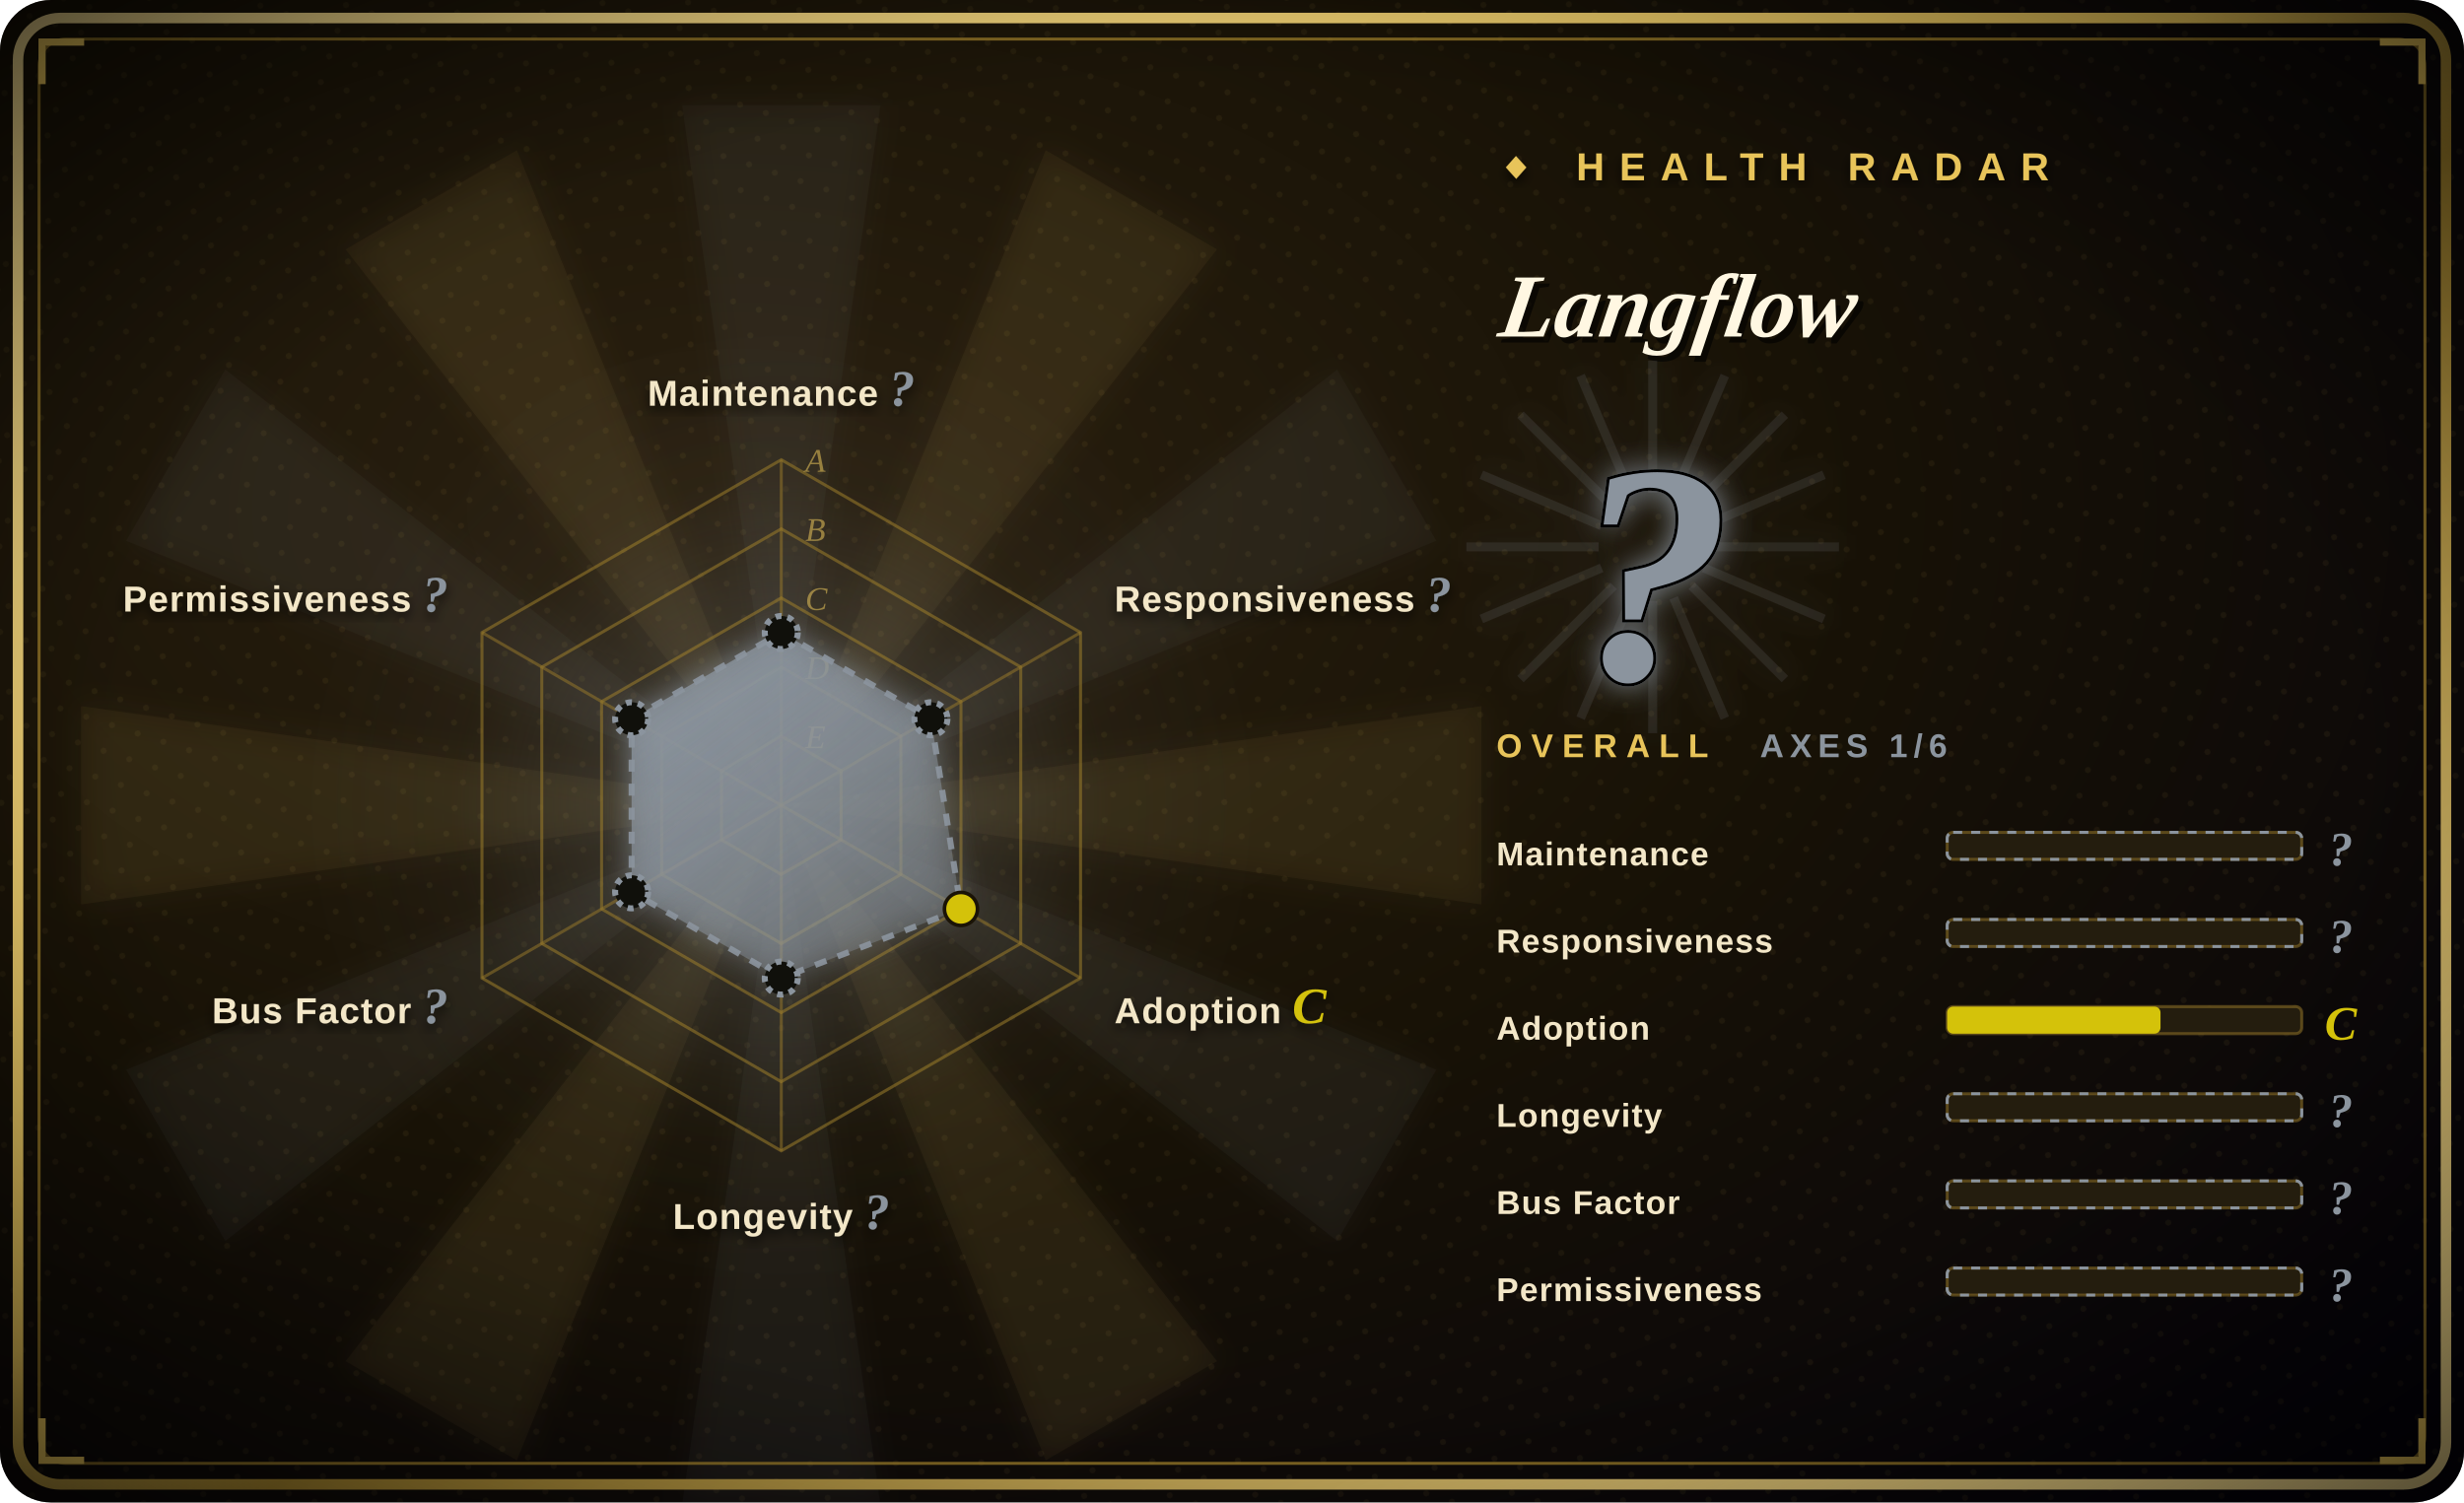
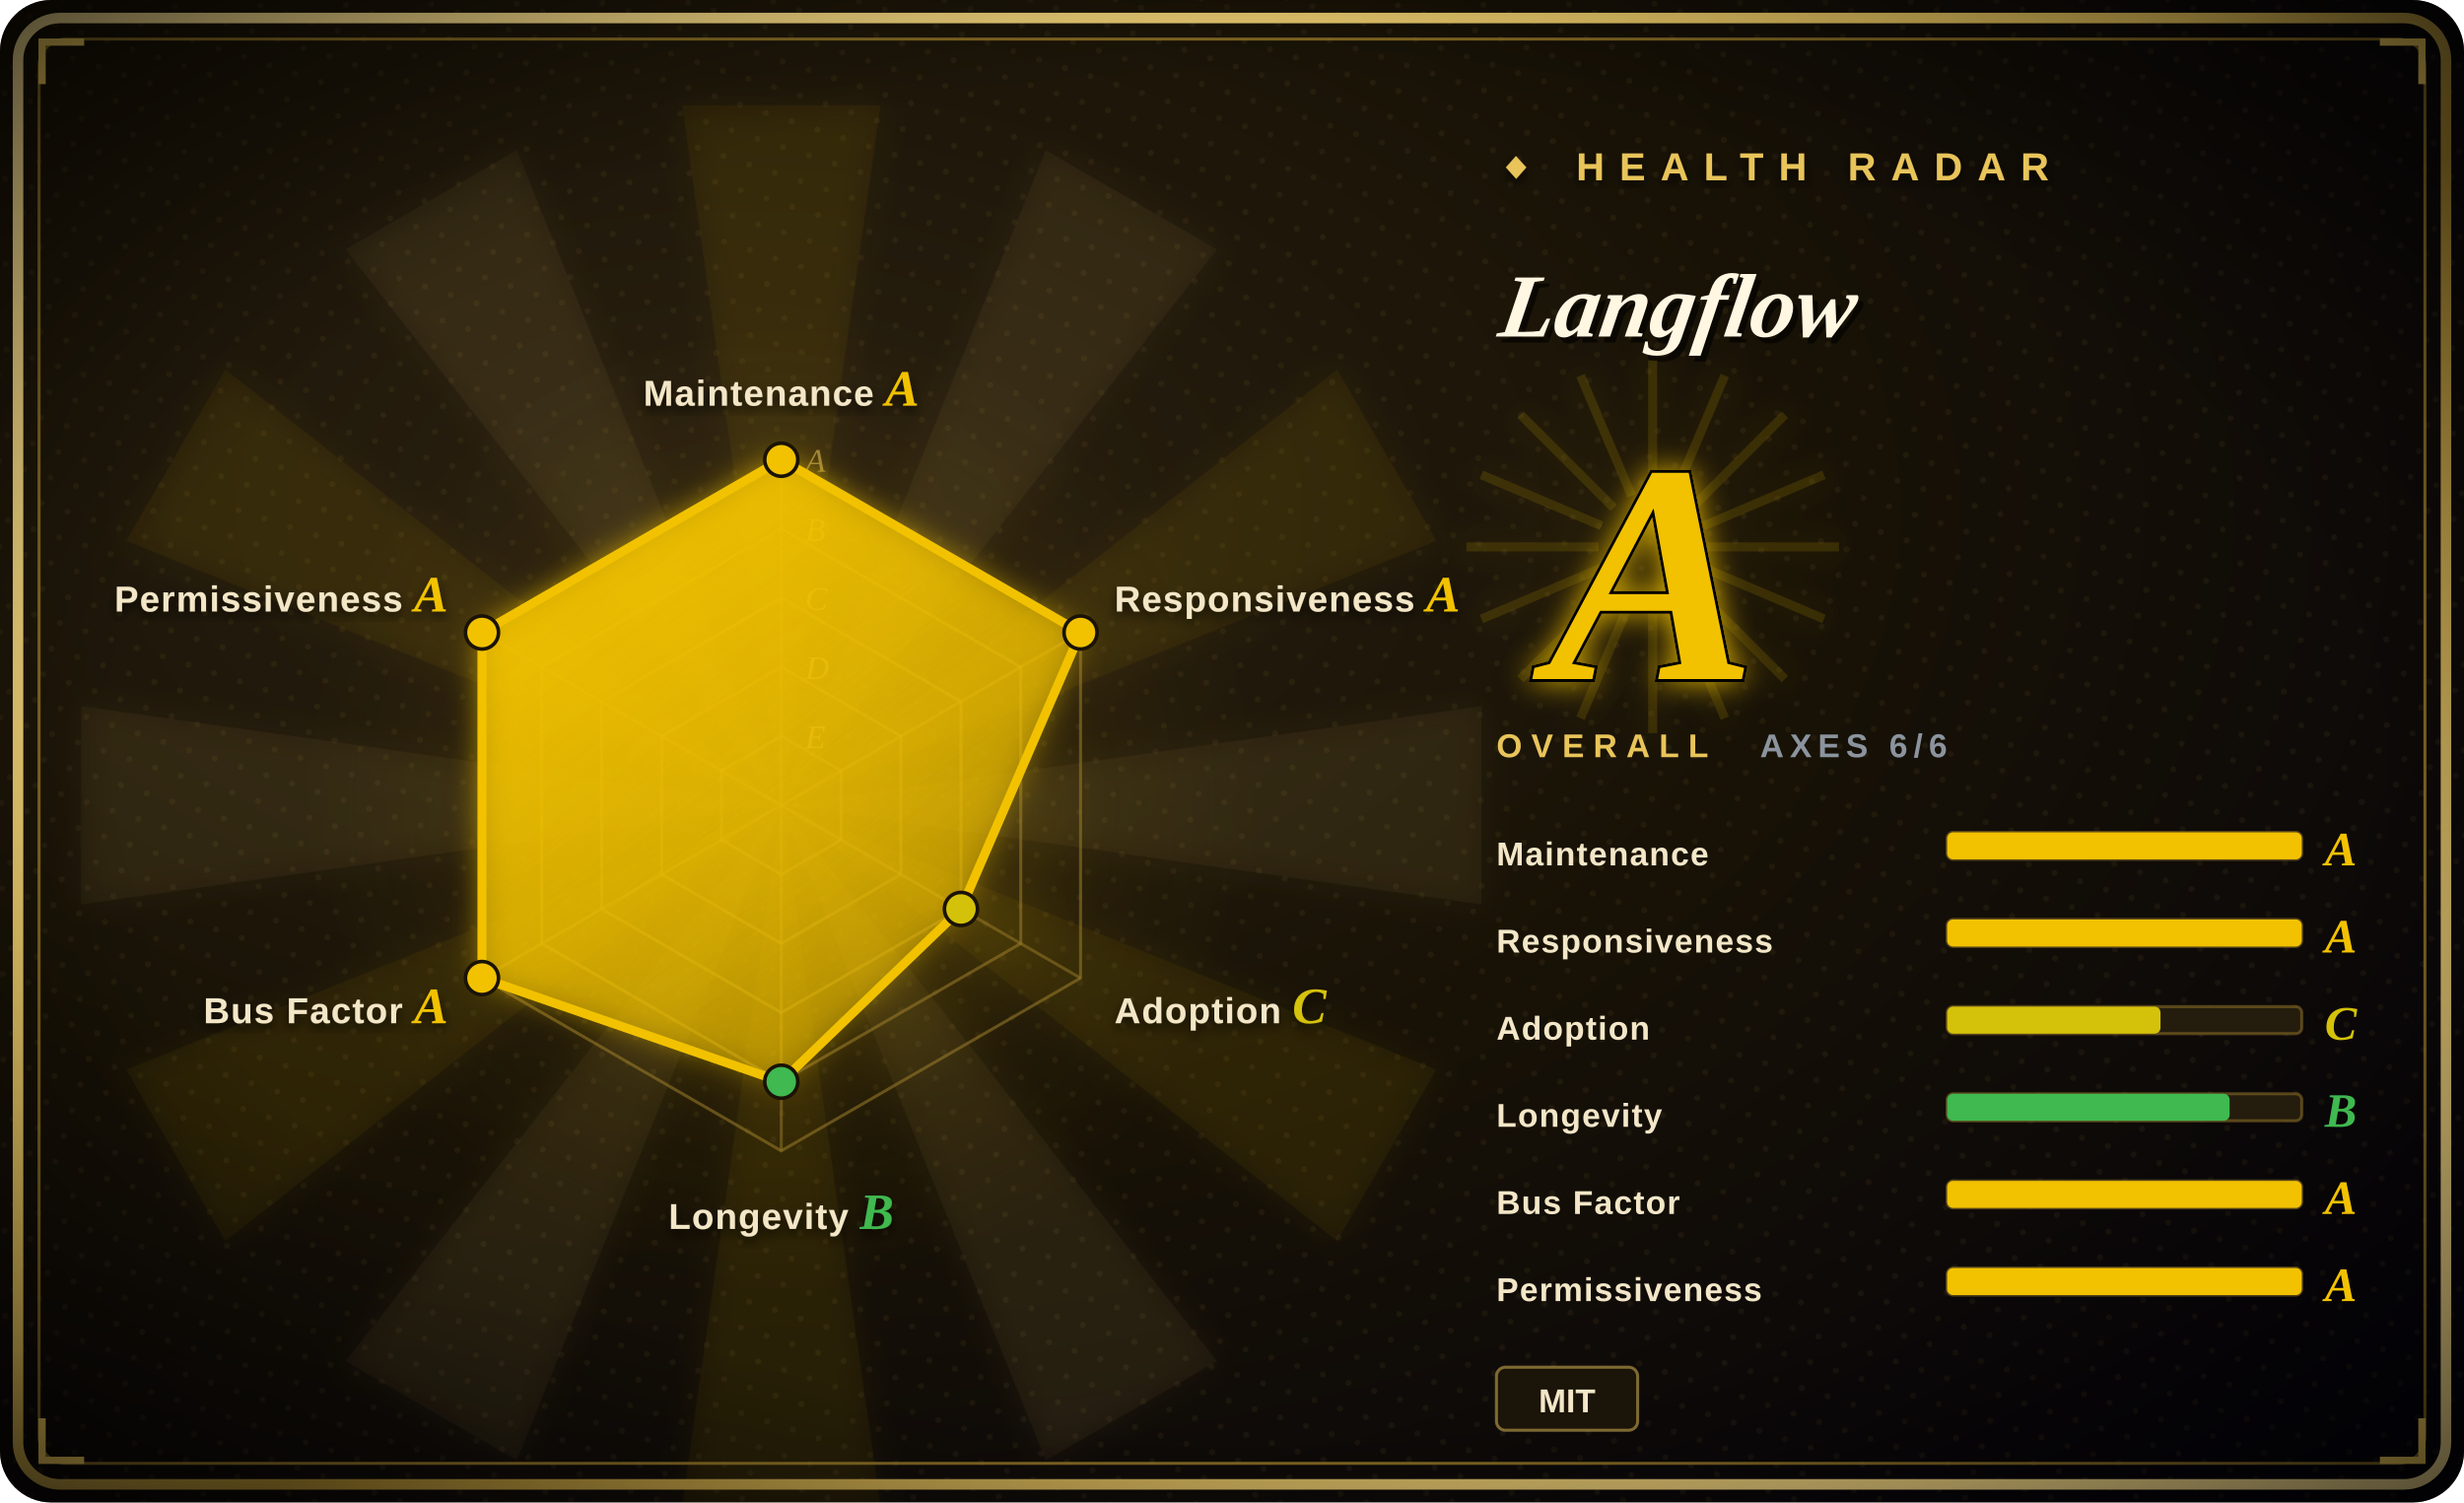
<svg xmlns="http://www.w3.org/2000/svg" width="820" height="500" viewBox="0 0 820 500">
  <defs>
    <radialGradient id="bg" cx="30%" cy="34%" r="90%">
      <stop offset="0%" stop-color="#2a2010" />
      <stop offset="48%" stop-color="#181206" />
      <stop offset="100%" stop-color="#05030a" />
    </radialGradient>
    <radialGradient id="vig" cx="50%" cy="50%" r="72%">
      <stop offset="62%" stop-color="#000000" stop-opacity="0" />
      <stop offset="100%" stop-color="#000000" stop-opacity="0.72" />
    </radialGradient>
    <linearGradient id="frame" x1="0" y1="0" x2="1" y2="1">
      <stop offset="0%" stop-color="#f6dd92" />
      <stop offset="45%" stop-color="#E8C45A" />
      <stop offset="55%" stop-color="#9c7d2a" />
      <stop offset="100%" stop-color="#f6dd92" />
    </linearGradient>
    <linearGradient id="poly" x1="0" y1="0" x2="0.7" y2="1">
-       <stop offset="0%" stop-color="#8B949E" stop-opacity="0.92" />
-       <stop offset="100%" stop-color="#8B949E" stop-opacity="0.34" />
+       <stop offset="0%" stop-color="#F2C200" stop-opacity="0.92" />
+       <stop offset="100%" stop-color="#F2C200" stop-opacity="0.34" />
    </linearGradient>
    <radialGradient id="halo" cx="50%" cy="50%" r="50%">
-       <stop offset="0%" stop-color="#8B949E" stop-opacity="0.34" />
-       <stop offset="68%" stop-color="#8B949E" stop-opacity="0.04" />
-       <stop offset="100%" stop-color="#8B949E" stop-opacity="0" />
+       <stop offset="0%" stop-color="#F2C200" stop-opacity="0.34" />
+       <stop offset="68%" stop-color="#F2C200" stop-opacity="0.04" />
+       <stop offset="100%" stop-color="#F2C200" stop-opacity="0" />
    </radialGradient>
    <filter id="glow" x="-60%" y="-60%" width="220%" height="220%">
      <feGaussianBlur stdDeviation="5" result="b" />
      <feMerge>
        <feMergeNode in="b" />
        <feMergeNode in="SourceGraphic" />
      </feMerge>
    </filter>
    <filter id="soft" x="-30%" y="-30%" width="160%" height="160%">
      <feDropShadow dx="0" dy="2" stdDeviation="2" flood-color="#000" flood-opacity="0.7" />
    </filter>
    <pattern id="halftone" width="9" height="9" patternUnits="userSpaceOnUse" patternTransform="rotate(18)">
      <circle cx="2" cy="2" r="1" fill="#E8C45A" fill-opacity="0.06" />
    </pattern>
  </defs>
  <rect width="820" height="500" rx="17" fill="url(#bg)" />
  <rect width="820" height="500" rx="17" fill="url(#halftone)" />
  <g opacity="0.5" filter="url(#glow)">
    <path d="M260,268 L493,235 L493,301 Z" fill="#E8C45A" fill-opacity="0.10" />
-     <path d="M260,268 L478,356 L445,413 Z" fill="#8B949E" fill-opacity="0.10" />
+     <path d="M260,268 L478,356 L445,413 Z" fill="#F2C200" fill-opacity="0.10" />
    <path d="M260,268 L405,453 L348,486 Z" fill="#E8C45A" fill-opacity="0.10" />
-     <path d="M260,268 L293,501 L227,501 Z" fill="#8B949E" fill-opacity="0.10" />
+     <path d="M260,268 L293,501 L227,501 Z" fill="#F2C200" fill-opacity="0.10" />
    <path d="M260,268 L172,486 L115,453 Z" fill="#E8C45A" fill-opacity="0.10" />
-     <path d="M260,268 L75,413 L42,356 Z" fill="#8B949E" fill-opacity="0.10" />
+     <path d="M260,268 L75,413 L42,356 Z" fill="#F2C200" fill-opacity="0.10" />
    <path d="M260,268 L27,301 L27,235 Z" fill="#E8C45A" fill-opacity="0.10" />
-     <path d="M260,268 L42,180 L75,123 Z" fill="#8B949E" fill-opacity="0.10" />
+     <path d="M260,268 L42,180 L75,123 Z" fill="#F2C200" fill-opacity="0.10" />
    <path d="M260,268 L115,83 L172,50 Z" fill="#E8C45A" fill-opacity="0.10" />
-     <path d="M260,268 L227,35 L293,35 Z" fill="#8B949E" fill-opacity="0.10" />
+     <path d="M260,268 L227,35 L293,35 Z" fill="#F2C200" fill-opacity="0.10" />
    <path d="M260,268 L348,50 L405,83 Z" fill="#E8C45A" fill-opacity="0.10" />
-     <path d="M260,268 L445,123 L478,180 Z" fill="#8B949E" fill-opacity="0.10" />
+     <path d="M260,268 L445,123 L478,180 Z" fill="#F2C200" fill-opacity="0.10" />
  </g>
  <circle cx="260" cy="268" r="161" fill="url(#halo)" />
  <rect x="6" y="6" width="808" height="488" rx="14" fill="none" stroke="url(#frame)" stroke-width="3.5" />
  <rect x="13" y="13" width="794" height="474" rx="9" fill="none" stroke="#9c7d2a" stroke-width="1" stroke-opacity="0.8" />
  <path d="M14,28 L14,14 L28,14" fill="none" stroke="#E8C45A" stroke-width="2.4" />
  <path d="M806,28 L806,14 L792,14" fill="none" stroke="#E8C45A" stroke-width="2.4" />
  <path d="M14,472 L14,486 L28,486" fill="none" stroke="#E8C45A" stroke-width="2.4" />
  <path d="M806,472 L806,486 L792,486" fill="none" stroke="#E8C45A" stroke-width="2.4" />
  <rect width="820" height="500" rx="17" fill="url(#vig)" />
  <polygon points="260.0,153.0 359.6,210.5 359.6,325.5 260.0,383.0 160.4,325.5 160.4,210.5" fill="none" stroke="#9c7d2a" stroke-opacity="0.55" stroke-width="1" />
  <polygon points="260.0,176.0 339.7,222.0 339.7,314.0 260.0,360.0 180.3,314.0 180.3,222.0" fill="none" stroke="#9c7d2a" stroke-opacity="0.55" stroke-width="1" />
  <polygon points="260.0,199.0 319.8,233.5 319.8,302.5 260.0,337.0 200.2,302.5 200.2,233.5" fill="none" stroke="#9c7d2a" stroke-opacity="0.55" stroke-width="1" />
  <polygon points="260.0,222.0 299.8,245.0 299.8,291.0 260.0,314.0 220.2,291.0 220.2,245.0" fill="none" stroke="#9c7d2a" stroke-opacity="0.55" stroke-width="1" />
  <polygon points="260.0,245.0 279.9,256.5 279.9,279.5 260.0,291.0 240.1,279.5 240.1,256.5" fill="none" stroke="#9c7d2a" stroke-opacity="0.55" stroke-width="1" />
  <line x1="260" y1="268" x2="260.0" y2="153.0" stroke="#9c7d2a" stroke-opacity="0.5" stroke-width="1" />
  <line x1="260" y1="268" x2="359.6" y2="210.5" stroke="#9c7d2a" stroke-opacity="0.5" stroke-width="1" />
  <line x1="260" y1="268" x2="359.6" y2="325.5" stroke="#9c7d2a" stroke-opacity="0.5" stroke-width="1" />
  <line x1="260" y1="268" x2="260.0" y2="383.0" stroke="#9c7d2a" stroke-opacity="0.5" stroke-width="1" />
  <line x1="260" y1="268" x2="160.4" y2="325.5" stroke="#9c7d2a" stroke-opacity="0.5" stroke-width="1" />
  <line x1="260" y1="268" x2="160.4" y2="210.5" stroke="#9c7d2a" stroke-opacity="0.5" stroke-width="1" />
  <text x="268" y="157.0" font-size="11" font-style="italic" fill="#E8C45A" fill-opacity="0.55" font-family="'Georgia','Times New Roman',serif">A</text>
  <text x="268" y="180.0" font-size="11" font-style="italic" fill="#E8C45A" fill-opacity="0.55" font-family="'Georgia','Times New Roman',serif">B</text>
  <text x="268" y="203.0" font-size="11" font-style="italic" fill="#E8C45A" fill-opacity="0.55" font-family="'Georgia','Times New Roman',serif">C</text>
  <text x="268" y="226.0" font-size="11" font-style="italic" fill="#E8C45A" fill-opacity="0.55" font-family="'Georgia','Times New Roman',serif">D</text>
  <text x="268" y="249.0" font-size="11" font-style="italic" fill="#E8C45A" fill-opacity="0.55" font-family="'Georgia','Times New Roman',serif">E</text>
-   <polygon points="260.0,210.5 309.8,239.2 319.8,302.5 260.0,325.5 210.2,296.8 210.2,239.2" fill="url(#poly)" filter="url(#glow)" />
-   <line x1="260.0" y1="210.5" x2="309.8" y2="239.2" stroke="#8B949E" stroke-width="2" stroke-dasharray="4 4" stroke-opacity="0.92" />
-   <line x1="309.8" y1="239.2" x2="319.8" y2="302.5" stroke="#8B949E" stroke-width="2" stroke-dasharray="4 4" stroke-opacity="0.92" />
-   <line x1="319.8" y1="302.5" x2="260.0" y2="325.5" stroke="#8B949E" stroke-width="2" stroke-dasharray="4 4" stroke-opacity="0.92" />
-   <line x1="260.0" y1="325.5" x2="210.2" y2="296.8" stroke="#8B949E" stroke-width="2" stroke-dasharray="4 4" stroke-opacity="0.92" />
-   <line x1="210.2" y1="296.8" x2="210.2" y2="239.2" stroke="#8B949E" stroke-width="2" stroke-dasharray="4 4" stroke-opacity="0.92" />
-   <line x1="210.2" y1="239.2" x2="260.0" y2="210.5" stroke="#8B949E" stroke-width="2" stroke-dasharray="4 4" stroke-opacity="0.92" />
-   <circle cx="260.0" cy="210.5" r="5.5" fill="#10100b" stroke="#8B949E" stroke-width="2" stroke-dasharray="2 2" />
-   <circle cx="309.8" cy="239.2" r="5.5" fill="#10100b" stroke="#8B949E" stroke-width="2" stroke-dasharray="2 2" />
+   <polygon points="260.0,153.0 359.6,210.5 319.8,302.5 260.0,360.0 160.4,325.5 160.4,210.5" fill="url(#poly)" filter="url(#glow)" />
+   <line x1="260.0" y1="153.0" x2="359.6" y2="210.5" stroke="#F2C200" stroke-width="3" />
+   <line x1="359.6" y1="210.5" x2="319.8" y2="302.5" stroke="#F2C200" stroke-width="3" />
+   <line x1="319.8" y1="302.5" x2="260.0" y2="360.0" stroke="#F2C200" stroke-width="3" />
+   <line x1="260.0" y1="360.0" x2="160.4" y2="325.5" stroke="#F2C200" stroke-width="3" />
+   <line x1="160.4" y1="325.5" x2="160.4" y2="210.5" stroke="#F2C200" stroke-width="3" />
+   <line x1="160.4" y1="210.5" x2="260.0" y2="153.0" stroke="#F2C200" stroke-width="3" />
+   <circle cx="260.0" cy="153.0" r="5.5" fill="#F2C200" stroke="#1a1306" stroke-width="1.2" />
+   <circle cx="359.6" cy="210.5" r="5.5" fill="#F2C200" stroke="#1a1306" stroke-width="1.2" />
  <circle cx="319.8" cy="302.5" r="5.5" fill="#D4C20A" stroke="#1a1306" stroke-width="1.2" />
-   <circle cx="260.0" cy="325.5" r="5.5" fill="#10100b" stroke="#8B949E" stroke-width="2" stroke-dasharray="2 2" />
-   <circle cx="210.2" cy="296.8" r="5.5" fill="#10100b" stroke="#8B949E" stroke-width="2" stroke-dasharray="2 2" />
-   <circle cx="210.2" cy="239.2" r="5.5" fill="#10100b" stroke="#8B949E" stroke-width="2" stroke-dasharray="2 2" />
-   <text x="260.0" y="135.0" font-size="12" font-weight="900" fill="#f3e7c8" text-anchor="middle" font-family="'Arial Black','Helvetica Neue',Arial,sans-serif" letter-spacing="0.4" filter="url(#soft)">Maintenance <tspan fill="#8B949E" font-family="'Georgia','Times New Roman',serif" font-style="italic" font-size="17">?</tspan>
+   <circle cx="260.0" cy="360.0" r="5.5" fill="#3FB950" stroke="#1a1306" stroke-width="1.2" />
+   <circle cx="160.4" cy="325.5" r="5.5" fill="#F2C200" stroke="#1a1306" stroke-width="1.2" />
+   <circle cx="160.4" cy="210.5" r="5.5" fill="#F2C200" stroke="#1a1306" stroke-width="1.2" />
+   <text x="260.0" y="135.0" font-size="12" font-weight="900" fill="#f3e7c8" text-anchor="middle" font-family="'Arial Black','Helvetica Neue',Arial,sans-serif" letter-spacing="0.4" filter="url(#soft)">Maintenance <tspan fill="#F2C200" font-family="'Georgia','Times New Roman',serif" font-style="italic" font-size="17">A</tspan>
  </text>
-   <text x="370.9" y="203.5" font-size="12" font-weight="900" fill="#f3e7c8" text-anchor="start" font-family="'Arial Black','Helvetica Neue',Arial,sans-serif" letter-spacing="0.4" filter="url(#soft)">Responsiveness <tspan fill="#8B949E" font-family="'Georgia','Times New Roman',serif" font-style="italic" font-size="17">?</tspan>
+   <text x="370.9" y="203.5" font-size="12" font-weight="900" fill="#f3e7c8" text-anchor="start" font-family="'Arial Black','Helvetica Neue',Arial,sans-serif" letter-spacing="0.4" filter="url(#soft)">Responsiveness <tspan fill="#F2C200" font-family="'Georgia','Times New Roman',serif" font-style="italic" font-size="17">A</tspan>
  </text>
  <text x="370.9" y="340.5" font-size="12" font-weight="900" fill="#f3e7c8" text-anchor="start" font-family="'Arial Black','Helvetica Neue',Arial,sans-serif" letter-spacing="0.4" filter="url(#soft)">Adoption <tspan fill="#D4C20A" font-family="'Georgia','Times New Roman',serif" font-style="italic" font-size="17">C</tspan>
  </text>
-   <text x="260.0" y="409.0" font-size="12" font-weight="900" fill="#f3e7c8" text-anchor="middle" font-family="'Arial Black','Helvetica Neue',Arial,sans-serif" letter-spacing="0.4" filter="url(#soft)">Longevity <tspan fill="#8B949E" font-family="'Georgia','Times New Roman',serif" font-style="italic" font-size="17">?</tspan>
+   <text x="260.0" y="409.0" font-size="12" font-weight="900" fill="#f3e7c8" text-anchor="middle" font-family="'Arial Black','Helvetica Neue',Arial,sans-serif" letter-spacing="0.4" filter="url(#soft)">Longevity <tspan fill="#3FB950" font-family="'Georgia','Times New Roman',serif" font-style="italic" font-size="17">B</tspan>
  </text>
-   <text x="149.1" y="340.5" font-size="12" font-weight="900" fill="#f3e7c8" text-anchor="end" font-family="'Arial Black','Helvetica Neue',Arial,sans-serif" letter-spacing="0.4" filter="url(#soft)">Bus Factor <tspan fill="#8B949E" font-family="'Georgia','Times New Roman',serif" font-style="italic" font-size="17">?</tspan>
+   <text x="149.1" y="340.5" font-size="12" font-weight="900" fill="#f3e7c8" text-anchor="end" font-family="'Arial Black','Helvetica Neue',Arial,sans-serif" letter-spacing="0.4" filter="url(#soft)">Bus Factor <tspan fill="#F2C200" font-family="'Georgia','Times New Roman',serif" font-style="italic" font-size="17">A</tspan>
  </text>
-   <text x="149.1" y="203.5" font-size="12" font-weight="900" fill="#f3e7c8" text-anchor="end" font-family="'Arial Black','Helvetica Neue',Arial,sans-serif" letter-spacing="0.4" filter="url(#soft)">Permissiveness <tspan fill="#8B949E" font-family="'Georgia','Times New Roman',serif" font-style="italic" font-size="17">?</tspan>
+   <text x="149.1" y="203.5" font-size="12" font-weight="900" fill="#f3e7c8" text-anchor="end" font-family="'Arial Black','Helvetica Neue',Arial,sans-serif" letter-spacing="0.4" filter="url(#soft)">Permissiveness <tspan fill="#F2C200" font-family="'Georgia','Times New Roman',serif" font-style="italic" font-size="17">A</tspan>
  </text>
  <text x="498" y="60" font-size="13" letter-spacing="5" fill="#E8C45A" font-weight="900" font-family="'Arial Black','Helvetica Neue',Arial,sans-serif" filter="url(#soft)">◆ HEALTH RADAR</text>
  <g transform="translate(498,112) skewX(-9)">
    <text x="2" y="2" font-size="30" font-weight="900" font-style="italic" fill="#000" fill-opacity="0.6" font-family="'Georgia','Times New Roman',serif">Langflow</text>
    <text x="0" y="0" font-size="30" font-weight="900" font-style="italic" fill="#fff7e2" font-family="'Georgia','Times New Roman',serif">Langflow</text>
  </g>
  <line x1="498" y1="124" x2="648" y2="124" stroke="url(#frame)" stroke-width="2" />
  <g opacity="0.85" filter="url(#glow)">
-     <line x1="568" y1="182" x2="612" y2="182" stroke="#8B949E" stroke-opacity="0.16" stroke-width="3" />
-     <line x1="567" y1="189" x2="607" y2="206" stroke="#8B949E" stroke-opacity="0.16" stroke-width="3" />
-     <line x1="563" y1="195" x2="594" y2="226" stroke="#8B949E" stroke-opacity="0.16" stroke-width="3" />
-     <line x1="557" y1="199" x2="574" y2="239" stroke="#8B949E" stroke-opacity="0.16" stroke-width="3" />
-     <line x1="550" y1="200" x2="550" y2="244" stroke="#8B949E" stroke-opacity="0.16" stroke-width="3" />
-     <line x1="543" y1="199" x2="526" y2="239" stroke="#8B949E" stroke-opacity="0.16" stroke-width="3" />
-     <line x1="537" y1="195" x2="506" y2="226" stroke="#8B949E" stroke-opacity="0.16" stroke-width="3" />
-     <line x1="533" y1="189" x2="493" y2="206" stroke="#8B949E" stroke-opacity="0.16" stroke-width="3" />
-     <line x1="532" y1="182" x2="488" y2="182" stroke="#8B949E" stroke-opacity="0.16" stroke-width="3" />
-     <line x1="533" y1="175" x2="493" y2="158" stroke="#8B949E" stroke-opacity="0.16" stroke-width="3" />
-     <line x1="537" y1="169" x2="506" y2="138" stroke="#8B949E" stroke-opacity="0.16" stroke-width="3" />
-     <line x1="543" y1="165" x2="526" y2="125" stroke="#8B949E" stroke-opacity="0.16" stroke-width="3" />
-     <line x1="550" y1="164" x2="550" y2="120" stroke="#8B949E" stroke-opacity="0.16" stroke-width="3" />
-     <line x1="557" y1="165" x2="574" y2="125" stroke="#8B949E" stroke-opacity="0.16" stroke-width="3" />
-     <line x1="563" y1="169" x2="594" y2="138" stroke="#8B949E" stroke-opacity="0.16" stroke-width="3" />
-     <line x1="567" y1="175" x2="607" y2="158" stroke="#8B949E" stroke-opacity="0.16" stroke-width="3" />
+     <line x1="568" y1="182" x2="612" y2="182" stroke="#F2C200" stroke-opacity="0.16" stroke-width="3" />
+     <line x1="567" y1="189" x2="607" y2="206" stroke="#F2C200" stroke-opacity="0.16" stroke-width="3" />
+     <line x1="563" y1="195" x2="594" y2="226" stroke="#F2C200" stroke-opacity="0.16" stroke-width="3" />
+     <line x1="557" y1="199" x2="574" y2="239" stroke="#F2C200" stroke-opacity="0.16" stroke-width="3" />
+     <line x1="550" y1="200" x2="550" y2="244" stroke="#F2C200" stroke-opacity="0.16" stroke-width="3" />
+     <line x1="543" y1="199" x2="526" y2="239" stroke="#F2C200" stroke-opacity="0.16" stroke-width="3" />
+     <line x1="537" y1="195" x2="506" y2="226" stroke="#F2C200" stroke-opacity="0.16" stroke-width="3" />
+     <line x1="533" y1="189" x2="493" y2="206" stroke="#F2C200" stroke-opacity="0.16" stroke-width="3" />
+     <line x1="532" y1="182" x2="488" y2="182" stroke="#F2C200" stroke-opacity="0.16" stroke-width="3" />
+     <line x1="533" y1="175" x2="493" y2="158" stroke="#F2C200" stroke-opacity="0.16" stroke-width="3" />
+     <line x1="537" y1="169" x2="506" y2="138" stroke="#F2C200" stroke-opacity="0.16" stroke-width="3" />
+     <line x1="543" y1="165" x2="526" y2="125" stroke="#F2C200" stroke-opacity="0.16" stroke-width="3" />
+     <line x1="550" y1="164" x2="550" y2="120" stroke="#F2C200" stroke-opacity="0.16" stroke-width="3" />
+     <line x1="557" y1="165" x2="574" y2="125" stroke="#F2C200" stroke-opacity="0.16" stroke-width="3" />
+     <line x1="563" y1="169" x2="594" y2="138" stroke="#F2C200" stroke-opacity="0.16" stroke-width="3" />
+     <line x1="567" y1="175" x2="607" y2="158" stroke="#F2C200" stroke-opacity="0.16" stroke-width="3" />
  </g>
-   <text x="550" y="226" font-size="104" font-weight="900" font-style="italic" text-anchor="middle" fill="#8B949E" stroke="#000" stroke-width="2" paint-order="stroke" font-family="'Georgia','Times New Roman',serif" filter="url(#glow)">?</text>
+   <text x="550" y="226" font-size="104" font-weight="900" font-style="italic" text-anchor="middle" fill="#F2C200" stroke="#000" stroke-width="2" paint-order="stroke" font-family="'Georgia','Times New Roman',serif" filter="url(#glow)">A</text>
  <text x="498" y="252" font-size="11" letter-spacing="3" fill="#E8C45A" font-family="'Arial Black','Helvetica Neue',Arial,sans-serif" font-weight="900">OVERALL</text>
-   <text x="648" y="252" font-size="11" letter-spacing="2" fill="#8B949E" font-family="'Arial Black','Helvetica Neue',Arial,sans-serif" font-weight="900" text-anchor="end">AXES 1/6</text>
+   <text x="648" y="252" font-size="11" letter-spacing="2" fill="#8B949E" font-family="'Arial Black','Helvetica Neue',Arial,sans-serif" font-weight="900" text-anchor="end">AXES 6/6</text>
  <text x="498" y="288" font-size="11" font-weight="900" fill="#f3e7c8" font-family="'Arial Black','Helvetica Neue',Arial,sans-serif" letter-spacing="0.4">Maintenance</text>
  <rect x="648" y="277" width="118" height="9" rx="2" fill="#241d0e" stroke="#9c7d2a" stroke-opacity="0.5" />
-   <rect x="648" y="277" width="118" height="9" rx="2" fill="none" stroke="#8B949E" stroke-dasharray="3 3" />
-   <text x="779" y="288" font-size="16" font-weight="900" font-style="italic" fill="#8B949E" font-family="'Georgia','Times New Roman',serif" text-anchor="middle">?</text>
+   <rect x="648" y="277" width="118" height="9" rx="2" fill="#F2C200" />
+   <text x="779" y="288" font-size="16" font-weight="900" font-style="italic" fill="#F2C200" font-family="'Georgia','Times New Roman',serif" text-anchor="middle">A</text>
  <text x="498" y="317" font-size="11" font-weight="900" fill="#f3e7c8" font-family="'Arial Black','Helvetica Neue',Arial,sans-serif" letter-spacing="0.4">Responsiveness</text>
  <rect x="648" y="306" width="118" height="9" rx="2" fill="#241d0e" stroke="#9c7d2a" stroke-opacity="0.5" />
-   <rect x="648" y="306" width="118" height="9" rx="2" fill="none" stroke="#8B949E" stroke-dasharray="3 3" />
-   <text x="779" y="317" font-size="16" font-weight="900" font-style="italic" fill="#8B949E" font-family="'Georgia','Times New Roman',serif" text-anchor="middle">?</text>
+   <rect x="648" y="306" width="118" height="9" rx="2" fill="#F2C200" />
+   <text x="779" y="317" font-size="16" font-weight="900" font-style="italic" fill="#F2C200" font-family="'Georgia','Times New Roman',serif" text-anchor="middle">A</text>
  <text x="498" y="346" font-size="11" font-weight="900" fill="#f3e7c8" font-family="'Arial Black','Helvetica Neue',Arial,sans-serif" letter-spacing="0.4">Adoption</text>
  <rect x="648" y="335" width="118" height="9" rx="2" fill="#241d0e" stroke="#9c7d2a" stroke-opacity="0.5" />
  <rect x="648" y="335" width="71" height="9" rx="2" fill="#D4C20A" />
  <text x="779" y="346" font-size="16" font-weight="900" font-style="italic" fill="#D4C20A" font-family="'Georgia','Times New Roman',serif" text-anchor="middle">C</text>
  <text x="498" y="375" font-size="11" font-weight="900" fill="#f3e7c8" font-family="'Arial Black','Helvetica Neue',Arial,sans-serif" letter-spacing="0.4">Longevity</text>
  <rect x="648" y="364" width="118" height="9" rx="2" fill="#241d0e" stroke="#9c7d2a" stroke-opacity="0.5" />
-   <rect x="648" y="364" width="118" height="9" rx="2" fill="none" stroke="#8B949E" stroke-dasharray="3 3" />
-   <text x="779" y="375" font-size="16" font-weight="900" font-style="italic" fill="#8B949E" font-family="'Georgia','Times New Roman',serif" text-anchor="middle">?</text>
+   <rect x="648" y="364" width="94" height="9" rx="2" fill="#3FB950" />
+   <text x="779" y="375" font-size="16" font-weight="900" font-style="italic" fill="#3FB950" font-family="'Georgia','Times New Roman',serif" text-anchor="middle">B</text>
  <text x="498" y="404" font-size="11" font-weight="900" fill="#f3e7c8" font-family="'Arial Black','Helvetica Neue',Arial,sans-serif" letter-spacing="0.4">Bus Factor</text>
  <rect x="648" y="393" width="118" height="9" rx="2" fill="#241d0e" stroke="#9c7d2a" stroke-opacity="0.5" />
-   <rect x="648" y="393" width="118" height="9" rx="2" fill="none" stroke="#8B949E" stroke-dasharray="3 3" />
-   <text x="779" y="404" font-size="16" font-weight="900" font-style="italic" fill="#8B949E" font-family="'Georgia','Times New Roman',serif" text-anchor="middle">?</text>
+   <rect x="648" y="393" width="118" height="9" rx="2" fill="#F2C200" />
+   <text x="779" y="404" font-size="16" font-weight="900" font-style="italic" fill="#F2C200" font-family="'Georgia','Times New Roman',serif" text-anchor="middle">A</text>
  <text x="498" y="433" font-size="11" font-weight="900" fill="#f3e7c8" font-family="'Arial Black','Helvetica Neue',Arial,sans-serif" letter-spacing="0.4">Permissiveness</text>
  <rect x="648" y="422" width="118" height="9" rx="2" fill="#241d0e" stroke="#9c7d2a" stroke-opacity="0.5" />
-   <rect x="648" y="422" width="118" height="9" rx="2" fill="none" stroke="#8B949E" stroke-dasharray="3 3" />
-   <text x="779" y="433" font-size="16" font-weight="900" font-style="italic" fill="#8B949E" font-family="'Georgia','Times New Roman',serif" text-anchor="middle">?</text>
+   <rect x="648" y="422" width="118" height="9" rx="2" fill="#F2C200" />
+   <text x="779" y="433" font-size="16" font-weight="900" font-style="italic" fill="#F2C200" font-family="'Georgia','Times New Roman',serif" text-anchor="middle">A</text>
+   <rect x="498" y="455" width="47" height="21" rx="3" fill="#1b1408" stroke="#E8C45A" stroke-opacity="0.5" />
+   <text x="521.5" y="470" font-size="11" font-weight="700" fill="#f3e7c8" text-anchor="middle" font-family="'Arial Black','Helvetica Neue',Arial,sans-serif">MIT</text>
</svg>
